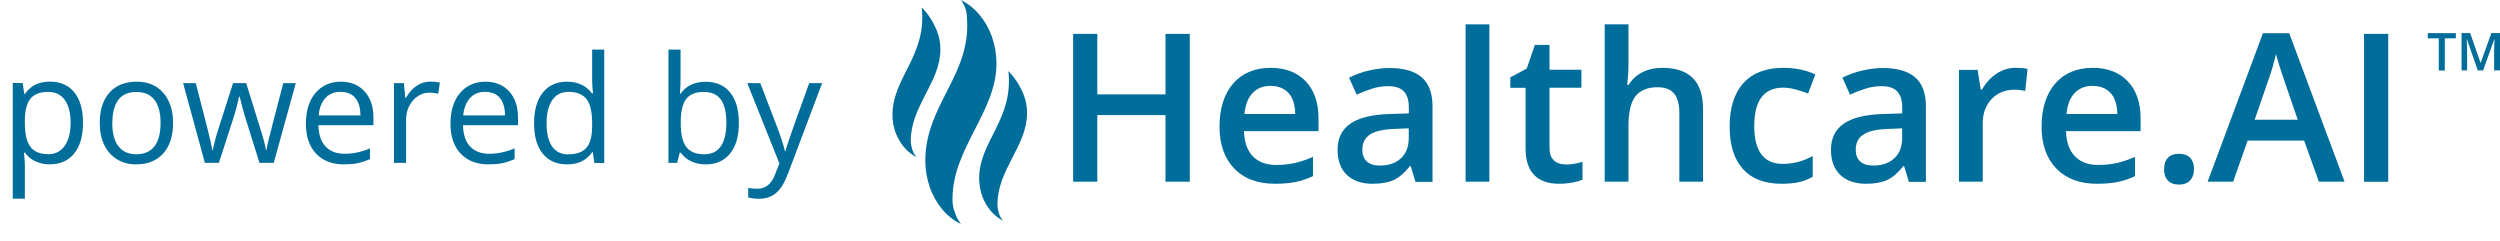
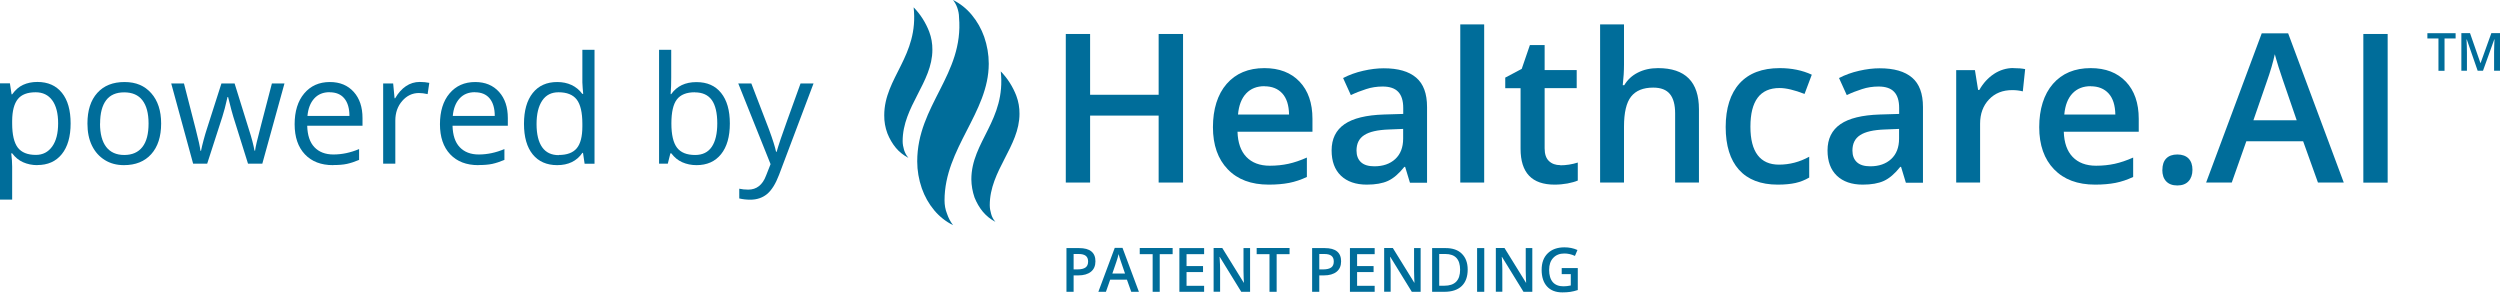
- <svg xmlns="http://www.w3.org/2000/svg" id="Layer_1" data-name="Layer 1" viewBox="0 0 301.74 28.99">
+ <svg xmlns="http://www.w3.org/2000/svg" id="Layer_1" data-name="Layer 1" viewBox="0 0 300.2 35.11">
  <defs>
    <style>
      .cls-1 {
        fill: #006d9a;
-       }
- 
-       .cls-2 {
-         isolation: isolate;
      }
    </style>
  </defs>
  <g id="Group_8" data-name="Group 8">
    <g id="Group_6" data-name="Group 6">
      <g id="catalyst-flame">
-         <path id="Path_185" data-name="Path 185" class="cls-1" d="m115.97,27.04c-.87-.43-1.63-1.04-2.25-1.78-.65-.78-1.15-1.67-1.49-2.64-.36-1.04-.55-2.13-.55-3.23,0-6.76,5.61-10.41,5.02-17.3,0-.39-.08-.78-.21-1.15-.12-.34-.29-.65-.51-.93.87.43,1.63,1.04,2.25,1.79.65.78,1.15,1.67,1.49,2.63.36,1.04.55,2.13.55,3.23,0,5.87-5.31,10.16-5.31,16.41,0,.55.09,1.1.3,1.61.16.49.41.95.72,1.36" />
-         <path id="Path_186" data-name="Path 186" class="cls-1" d="m121.07,26.65c-.57-.3-1.07-.7-1.49-1.19-.43-.52-.77-1.11-1.02-1.74-.24-.7-.37-1.43-.38-2.17,0-4.55,4.17-7.1,3.53-12.97.82.84,1.45,1.84,1.87,2.93.26.69.39,1.43.38,2.17,0,3.91-3.57,6.8-3.57,10.97,0,.36.07.72.17,1.06.09.35.27.67.51.94" />
-         <path id="Path_187" data-name="Path 187" class="cls-1" d="m110.61,18.96c-.57-.3-1.08-.7-1.49-1.19-.43-.52-.77-1.11-1.02-1.74-.26-.69-.39-1.43-.38-2.17,0-4.55,4.17-7.1,3.53-12.97.82.84,1.45,1.84,1.87,2.93.26.69.39,1.43.38,2.17,0,3.91-3.57,6.8-3.57,10.97,0,.36.07.72.17,1.06.11.34.28.66.51.93" />
+         <path id="Path_185" data-name="Path 185" class="cls-1" d="m114.43,27.03c-.87-.43-1.63-1.04-2.25-1.78-.65-.78-1.15-1.67-1.49-2.64-.36-1.04-.55-2.13-.55-3.23,0-6.76,5.61-10.41,5.02-17.3,0-.39-.08-.78-.21-1.15-.12-.34-.29-.65-.51-.93.87.43,1.63,1.04,2.25,1.79.65.78,1.15,1.67,1.49,2.63.36,1.04.55,2.13.55,3.23,0,5.87-5.31,10.16-5.31,16.41,0,.55.09,1.1.3,1.61.16.49.41.95.72,1.36" />
+         <path id="Path_186" data-name="Path 186" class="cls-1" d="m119.53,26.64c-.57-.3-1.07-.7-1.49-1.19-.43-.52-.77-1.11-1.02-1.74-.24-.7-.37-1.43-.38-2.17,0-4.55,4.17-7.1,3.53-12.97.82.84,1.45,1.84,1.87,2.93.26.69.39,1.43.38,2.17,0,3.91-3.57,6.8-3.57,10.97,0,.36.07.72.17,1.06.09.35.27.67.51.94" />
+         <path id="Path_187" data-name="Path 187" class="cls-1" d="m109.07,18.95c-.57-.3-1.08-.7-1.49-1.19-.43-.52-.77-1.11-1.02-1.74-.26-.69-.39-1.43-.38-2.17,0-4.55,4.17-7.1,3.53-12.97.82.84,1.45,1.84,1.87,2.93.26.69.39,1.43.38,2.17,0,3.91-3.57,6.8-3.57,10.97,0,.36.07.72.17,1.06.11.34.28.66.51.93" />
      </g>
-       <g id="powered_by" data-name="powered by" class="cls-2">
-         <g class="cls-2">
-           <path class="cls-1" d="m6.03,19.84c-.63,0-1.2-.12-1.72-.35s-.95-.59-1.31-1.07h-.11c.07.56.11,1.1.11,1.6v3.96h-1.46v-13.96h1.19l.2,1.32h.07c.38-.53.81-.91,1.31-1.14s1.07-.35,1.71-.35c1.28,0,2.26.44,2.96,1.31s1.04,2.1,1.04,3.67-.35,2.81-1.06,3.69c-.71.88-1.69,1.31-2.94,1.31Zm-.21-8.75c-.98,0-1.7.27-2.14.82s-.67,1.41-.68,2.6v.32c0,1.35.23,2.32.68,2.91.45.58,1.17.87,2.17.87.83,0,1.48-.34,1.96-1.01s.71-1.6.71-2.79-.24-2.12-.71-2.76c-.47-.64-1.14-.96-1.99-.96Z" />
-           <path class="cls-1" d="m20.89,14.84c0,1.57-.4,2.8-1.19,3.68-.79.88-1.88,1.32-3.28,1.32-.86,0-1.63-.2-2.29-.61s-1.18-.98-1.55-1.74-.54-1.64-.54-2.65c0-1.57.39-2.79,1.18-3.67s1.88-1.31,3.27-1.31,2.42.45,3.21,1.34,1.19,2.11,1.19,3.64Zm-7.34,0c0,1.23.25,2.17.74,2.81s1.22.97,2.17.97,1.68-.32,2.18-.96c.5-.64.74-1.58.74-2.82s-.25-2.15-.74-2.79-1.23-.95-2.19-.95-1.68.31-2.16.94-.73,1.56-.73,2.8Z" />
-           <path class="cls-1" d="m31.32,19.66l-1.77-5.65c-.11-.35-.32-1.13-.62-2.35h-.07c-.23,1.03-.44,1.82-.62,2.37l-1.82,5.63h-1.69l-2.63-9.63h1.53c.62,2.42,1.09,4.26,1.42,5.53s.51,2.12.56,2.56h.07c.06-.33.17-.77.31-1.3.14-.53.27-.95.37-1.26l1.77-5.53h1.58l1.72,5.53c.33,1.01.55,1.86.67,2.54h.07c.02-.21.09-.54.19-.98s.71-2.8,1.83-7.09h1.51l-2.66,9.63h-1.73Z" />
-           <path class="cls-1" d="m41.52,19.84c-1.42,0-2.55-.43-3.37-1.3s-1.23-2.07-1.23-3.61.38-2.79,1.15-3.7,1.79-1.37,3.08-1.37c1.21,0,2.16.4,2.87,1.19s1.05,1.84,1.05,3.14v.92h-6.64c.03,1.13.31,1.99.86,2.57s1.31.88,2.29.88c1.04,0,2.06-.22,3.08-.65v1.3c-.52.22-1,.38-1.46.48-.46.1-1.02.14-1.67.14Zm-.4-8.76c-.77,0-1.39.25-1.85.76s-.73,1.2-.81,2.09h5.04c0-.92-.21-1.62-.62-2.11-.41-.49-1-.73-1.76-.73Z" />
-           <path class="cls-1" d="m51.94,9.85c.43,0,.81.04,1.15.11l-.2,1.35c-.4-.09-.75-.13-1.05-.13-.78,0-1.45.32-2,.95s-.83,1.42-.83,2.36v5.17h-1.46v-9.63h1.2l.17,1.78h.07c.36-.63.79-1.11,1.29-1.45s1.06-.51,1.66-.51Z" />
-           <path class="cls-1" d="m58.97,19.84c-1.42,0-2.55-.43-3.37-1.3s-1.23-2.07-1.23-3.61.38-2.79,1.15-3.7,1.79-1.37,3.08-1.37c1.21,0,2.16.4,2.87,1.19s1.05,1.84,1.05,3.14v.92h-6.64c.03,1.13.31,1.99.86,2.57s1.31.88,2.29.88c1.04,0,2.06-.22,3.08-.65v1.3c-.52.22-1,.38-1.46.48-.46.1-1.02.14-1.67.14Zm-.4-8.76c-.77,0-1.39.25-1.85.76s-.73,1.2-.81,2.09h5.04c0-.92-.21-1.62-.62-2.11-.41-.49-1-.73-1.76-.73Z" />
-           <path class="cls-1" d="m71.55,18.37h-.08c-.67.98-1.68,1.47-3.02,1.47-1.26,0-2.24-.43-2.94-1.29s-1.05-2.09-1.05-3.67.35-2.82,1.05-3.7,1.68-1.32,2.94-1.32,2.31.47,3.01,1.42h.11l-.06-.69-.04-.68v-3.92h1.46v13.68h-1.19l-.19-1.29Zm-2.92.25c1,0,1.72-.27,2.17-.81.45-.54.67-1.42.67-2.62v-.31c0-1.37-.23-2.34-.68-2.92-.45-.58-1.18-.87-2.18-.87-.86,0-1.51.33-1.96,1-.45.67-.68,1.6-.68,2.82s.23,2.16.68,2.79,1.11.94,1.99.94Z" />
-           <path class="cls-1" d="m85.18,9.87c1.27,0,2.25.43,2.95,1.3s1.05,2.09,1.05,3.67-.35,2.81-1.06,3.69c-.71.88-1.69,1.31-2.94,1.31-.63,0-1.2-.12-1.72-.35s-.95-.59-1.31-1.07h-.11l-.31,1.24h-1.05V5.99h1.46v3.32c0,.74-.02,1.41-.07,2h.07c.68-.96,1.69-1.44,3.02-1.44Zm-.21,1.22c-1,0-1.71.29-2.15.86-.44.57-.66,1.53-.66,2.89s.23,2.32.68,2.91c.45.58,1.17.87,2.17.87.9,0,1.56-.33,2-.98.44-.65.66-1.59.66-2.82s-.22-2.19-.66-2.8-1.12-.92-2.04-.92Z" />
-           <path class="cls-1" d="m90.2,10.03h1.56l2.11,5.49c.46,1.25.75,2.16.86,2.72h.07c.08-.3.24-.81.48-1.53.24-.72,1.04-2.95,2.39-6.68h1.56l-4.14,10.97c-.41,1.08-.89,1.85-1.44,2.31-.55.45-1.22.68-2.02.68-.45,0-.88-.05-1.32-.15v-1.17c.32.07.68.11,1.08.11,1,0,1.72-.56,2.14-1.69l.54-1.37-3.88-9.69Z" />
+       <g id="powered_by" data-name="powered by">
+         <g>
+           <path class="cls-1" d="m4.49,19.83c-.63,0-1.2-.12-1.72-.35s-.95-.59-1.31-1.07h-.11c.07.56.11,1.1.11,1.6v3.96H0v-13.96h1.19l.2,1.32h.07c.38-.53.81-.91,1.31-1.14s1.07-.35,1.71-.35c1.28,0,2.26.44,2.96,1.31s1.04,2.1,1.04,3.67-.35,2.81-1.06,3.69c-.71.88-1.69,1.31-2.94,1.31h0Zm-.21-8.75c-.98,0-1.7.27-2.14.82s-.67,1.41-.68,2.6v.32c0,1.35.23,2.32.68,2.91.45.58,1.17.87,2.17.87.83,0,1.48-.34,1.96-1.01.48-.67.71-1.6.71-2.79s-.24-2.12-.71-2.76c-.47-.64-1.14-.96-1.99-.96Z" />
+           <path class="cls-1" d="m19.35,14.83c0,1.57-.4,2.8-1.19,3.68-.79.88-1.88,1.32-3.28,1.32-.86,0-1.63-.2-2.29-.61s-1.18-.98-1.55-1.74-.54-1.64-.54-2.65c0-1.57.39-2.79,1.18-3.67s1.88-1.31,3.27-1.31,2.42.45,3.21,1.34,1.19,2.11,1.19,3.64Zm-7.34,0c0,1.23.25,2.17.74,2.81s1.22.97,2.17.97,1.68-.32,2.18-.96.74-1.58.74-2.82-.25-2.15-.74-2.79-1.23-.95-2.19-.95-1.68.31-2.16.94-.73,1.56-.73,2.8h-.01Z" />
+           <path class="cls-1" d="m29.78,19.65l-1.77-5.65c-.11-.35-.32-1.13-.62-2.35h-.07c-.23,1.03-.44,1.82-.62,2.37l-1.82,5.63h-1.69l-2.63-9.63h1.53c.62,2.42,1.09,4.26,1.42,5.53.33,1.27.51,2.12.56,2.56h.07c.06-.33.17-.77.31-1.3.14-.53.27-.95.37-1.26l1.77-5.53h1.58l1.72,5.53c.33,1.01.55,1.86.67,2.54h.07c.02-.21.09-.54.19-.98s.71-2.8,1.83-7.09h1.51l-2.66,9.63h-1.73.01Z" />
+           <path class="cls-1" d="m39.98,19.83c-1.42,0-2.55-.43-3.37-1.3s-1.23-2.07-1.23-3.61.38-2.79,1.15-3.7,1.79-1.37,3.08-1.37c1.21,0,2.16.4,2.87,1.19s1.05,1.84,1.05,3.14v.92h-6.64c.03,1.13.31,1.99.86,2.57s1.31.88,2.29.88c1.04,0,2.06-.22,3.08-.65v1.3c-.52.22-1,.38-1.46.48s-1.02.14-1.67.14h-.01Zm-.4-8.76c-.77,0-1.39.25-1.85.76s-.73,1.2-.81,2.09h5.04c0-.92-.21-1.62-.62-2.11s-1-.73-1.76-.73h0Z" />
+           <path class="cls-1" d="m50.4,9.84c.43,0,.81.04,1.15.11l-.2,1.35c-.4-.09-.75-.13-1.05-.13-.78,0-1.45.32-2,.95s-.83,1.42-.83,2.36v5.17h-1.46v-9.63h1.2l.17,1.78h.07c.36-.63.79-1.11,1.29-1.45s1.06-.51,1.66-.51Z" />
+           <path class="cls-1" d="m57.43,19.83c-1.42,0-2.55-.43-3.37-1.3s-1.23-2.07-1.23-3.61.38-2.79,1.15-3.7,1.79-1.37,3.08-1.37c1.21,0,2.16.4,2.87,1.19s1.05,1.84,1.05,3.14v.92h-6.64c.03,1.13.31,1.99.86,2.57s1.31.88,2.29.88c1.04,0,2.06-.22,3.08-.65v1.3c-.52.22-1,.38-1.46.48s-1.02.14-1.67.14h-.01Zm-.4-8.76c-.77,0-1.39.25-1.85.76s-.73,1.2-.81,2.09h5.04c0-.92-.21-1.62-.62-2.11s-1-.73-1.76-.73h0Z" />
+           <path class="cls-1" d="m70.01,18.36h-.08c-.67.98-1.68,1.47-3.02,1.47-1.26,0-2.24-.43-2.94-1.29s-1.05-2.09-1.05-3.67.35-2.82,1.05-3.7,1.68-1.32,2.94-1.32,2.31.47,3.01,1.42h.11l-.06-.69-.04-.68v-3.92h1.46v13.68h-1.19l-.19-1.29h0Zm-2.92.25c1,0,1.72-.27,2.17-.81.45-.54.67-1.42.67-2.62v-.31c0-1.37-.23-2.34-.68-2.92s-1.18-.87-2.18-.87c-.86,0-1.51.33-1.96,1s-.68,1.6-.68,2.82.23,2.16.68,2.79,1.11.94,1.99.94v-.02Z" />
+           <path class="cls-1" d="m83.64,9.86c1.27,0,2.25.43,2.95,1.3s1.05,2.09,1.05,3.67-.35,2.81-1.06,3.69c-.71.88-1.69,1.31-2.94,1.31-.63,0-1.2-.12-1.72-.35s-.95-.59-1.31-1.07h-.11l-.31,1.24h-1.05V5.98h1.46v3.32c0,.74-.02,1.41-.07,2h.07c.68-.96,1.69-1.44,3.02-1.44h.02Zm-.21,1.22c-1,0-1.71.29-2.15.86s-.66,1.53-.66,2.89.23,2.32.68,2.91c.45.58,1.17.87,2.17.87.9,0,1.56-.33,2-.98s.66-1.59.66-2.82-.22-2.19-.66-2.8-1.12-.92-2.04-.92h0Z" />
+           <path class="cls-1" d="m88.66,10.02h1.56l2.11,5.49c.46,1.25.75,2.16.86,2.72h.07c.08-.3.24-.81.48-1.53.24-.72,1.04-2.95,2.39-6.68h1.56l-4.14,10.97c-.41,1.08-.89,1.85-1.44,2.31-.55.45-1.22.68-2.02.68-.45,0-.88-.05-1.32-.15v-1.17c.32.07.68.11,1.08.11,1,0,1.72-.56,2.14-1.69l.54-1.37-3.88-9.69h0Z" />
        </g>
      </g>
-       <g id="Healthcare.AI" class="cls-2">
-         <g class="cls-2">
-           <path class="cls-1" d="m143.6,21.93h-2.93v-8.04h-8.23v8.04h-2.92V4.09h2.92v7.3h8.23v-7.3h2.93v17.85Z" />
-           <path class="cls-1" d="m153.89,22.18c-2.1,0-3.74-.61-4.92-1.84-1.18-1.22-1.78-2.91-1.78-5.06s.55-3.94,1.65-5.2c1.1-1.26,2.61-1.89,4.53-1.89,1.78,0,3.19.54,4.22,1.62,1.03,1.08,1.55,2.57,1.55,4.47v1.55h-9c.04,1.31.39,2.32,1.06,3.02.67.7,1.61,1.06,2.82,1.06.8,0,1.54-.08,2.23-.23s1.43-.4,2.22-.75v2.33c-.7.33-1.41.57-2.12.71-.72.14-1.53.21-2.45.21Zm-.52-11.82c-.91,0-1.64.29-2.19.87-.55.58-.88,1.42-.98,2.53h6.13c-.02-1.12-.29-1.96-.81-2.53-.52-.57-1.24-.86-2.15-.86Z" />
-           <path class="cls-1" d="m170.84,21.93l-.57-1.88h-.1c-.65.82-1.31,1.38-1.96,1.68s-1.51.45-2.54.45c-1.33,0-2.36-.36-3.11-1.07-.75-.72-1.12-1.73-1.12-3.04,0-1.39.52-2.44,1.55-3.15,1.03-.71,2.61-1.09,4.72-1.16l2.33-.07v-.72c0-.86-.2-1.51-.6-1.93-.4-.43-1.03-.64-1.87-.64-.69,0-1.36.1-1.99.31-.63.2-1.25.44-1.83.72l-.93-2.05c.73-.38,1.53-.67,2.41-.87.87-.2,1.69-.3,2.47-.3,1.72,0,3.01.37,3.89,1.12s1.31,1.92,1.31,3.53v9.09h-2.05Zm-4.27-1.95c1.04,0,1.88-.29,2.51-.87.63-.58.95-1.4.95-2.45v-1.17l-1.73.07c-1.35.05-2.33.27-2.95.68-.62.4-.92,1.02-.92,1.85,0,.6.18,1.07.54,1.4.36.33.89.49,1.61.49Z" />
-           <path class="cls-1" d="m179.76,21.93h-2.87V2.94h2.87v18.99Z" />
-           <path class="cls-1" d="m188.9,19.86c.7,0,1.4-.11,2.1-.33v2.16c-.32.14-.73.25-1.23.35-.5.09-1.02.14-1.56.14-2.72,0-4.08-1.43-4.08-4.3v-7.28h-1.84v-1.27l1.98-1.05.98-2.86h1.77v3h3.85v2.17h-3.85v7.23c0,.69.17,1.2.52,1.53.35.33.8.49,1.36.49Z" />
-           <path class="cls-1" d="m205.57,21.93h-2.88v-8.3c0-1.04-.21-1.82-.63-2.33-.42-.51-1.08-.77-2-.77-1.21,0-2.09.36-2.66,1.08-.57.72-.85,1.93-.85,3.62v6.7h-2.87V2.94h2.87v4.82c0,.77-.05,1.6-.15,2.48h.18c.39-.65.93-1.16,1.63-1.51.7-.36,1.51-.54,2.43-.54,3.27,0,4.91,1.65,4.91,4.94v8.8Z" />
-           <path class="cls-1" d="m215.01,22.18c-2.04,0-3.59-.6-4.66-1.79-1.06-1.19-1.59-2.9-1.59-5.13s.56-4.02,1.67-5.24c1.11-1.22,2.72-1.83,4.82-1.83,1.42,0,2.71.26,3.85.79l-.87,2.31c-1.21-.47-2.21-.71-3-.71-2.34,0-3.5,1.55-3.5,4.65,0,1.51.29,2.65.87,3.41.58.76,1.43,1.14,2.56,1.14,1.28,0,2.49-.32,3.63-.95v2.5c-.51.3-1.06.52-1.64.65-.58.13-1.29.2-2.12.2Z" />
-           <path class="cls-1" d="m230.39,21.93l-.57-1.88h-.1c-.65.82-1.31,1.38-1.96,1.68s-1.51.45-2.54.45c-1.33,0-2.36-.36-3.11-1.07-.75-.72-1.12-1.73-1.12-3.04,0-1.39.52-2.44,1.55-3.15,1.03-.71,2.61-1.09,4.72-1.16l2.33-.07v-.72c0-.86-.2-1.51-.6-1.93-.4-.43-1.03-.64-1.87-.64-.69,0-1.36.1-1.99.31-.63.2-1.25.44-1.83.72l-.93-2.05c.73-.38,1.53-.67,2.41-.87.87-.2,1.69-.3,2.47-.3,1.72,0,3.01.37,3.89,1.12s1.31,1.92,1.31,3.53v9.09h-2.05Zm-4.27-1.95c1.04,0,1.88-.29,2.51-.87.63-.58.95-1.4.95-2.45v-1.17l-1.73.07c-1.35.05-2.33.27-2.95.68-.62.4-.92,1.02-.92,1.85,0,.6.18,1.07.54,1.4.36.33.89.49,1.61.49Z" />
-           <path class="cls-1" d="m243.29,8.19c.58,0,1.05.04,1.43.12l-.28,2.67c-.41-.1-.83-.15-1.27-.15-1.15,0-2.08.37-2.79,1.12-.71.75-1.07,1.72-1.07,2.92v7.06h-2.87v-13.5h2.25l.38,2.38h.15c.45-.8,1.03-1.44,1.75-1.92.72-.47,1.5-.71,2.33-.71Z" />
-           <path class="cls-1" d="m253.12,22.18c-2.1,0-3.74-.61-4.93-1.84-1.18-1.22-1.78-2.91-1.78-5.06s.55-3.94,1.65-5.2c1.1-1.26,2.61-1.89,4.53-1.89,1.78,0,3.19.54,4.22,1.62,1.03,1.08,1.55,2.57,1.55,4.47v1.55h-9c.04,1.31.39,2.32,1.06,3.02.67.7,1.61,1.06,2.82,1.06.8,0,1.54-.08,2.23-.23.69-.15,1.43-.4,2.22-.75v2.33c-.7.33-1.41.57-2.12.71-.72.14-1.53.21-2.45.21Zm-.53-11.82c-.91,0-1.64.29-2.19.87-.55.58-.88,1.42-.98,2.53h6.13c-.02-1.12-.29-1.96-.81-2.53-.52-.57-1.24-.86-2.15-.86Z" />
-           <path class="cls-1" d="m261.2,20.41c0-.59.15-1.05.46-1.37.31-.32.76-.48,1.34-.48s1.04.17,1.35.49c.31.33.46.78.46,1.35s-.16,1.04-.47,1.37c-.31.34-.76.51-1.35.51s-1.03-.17-1.34-.5c-.31-.33-.46-.79-.46-1.38Z" />
-           <path class="cls-1" d="m279.88,21.93l-1.78-4.96h-6.82l-1.75,4.96h-3.08l6.68-17.92h3.17l6.68,17.92h-3.1Zm-2.55-7.47l-1.67-4.86c-.12-.33-.29-.84-.51-1.54s-.36-1.21-.45-1.54c-.22,1-.54,2.1-.96,3.28l-1.61,4.65h5.2Z" />
-           <path class="cls-1" d="m285.33,21.93V4.09h2.92v17.85h-2.92Z" />
+       <g id="Healthcare.AI">
+         <g>
+           <path class="cls-1" d="m142.06,21.92h-2.93v-8.04h-8.23v8.04h-2.92V4.08h2.92v7.3h8.23v-7.3h2.93v17.85h0Z" />
+           <path class="cls-1" d="m152.35,22.17c-2.1,0-3.74-.61-4.92-1.84-1.18-1.22-1.78-2.91-1.78-5.06s.55-3.94,1.65-5.2c1.1-1.26,2.61-1.89,4.53-1.89,1.78,0,3.19.54,4.22,1.62s1.55,2.57,1.55,4.47v1.55h-9c.04,1.31.39,2.32,1.06,3.02.67.7,1.61,1.06,2.82,1.06.8,0,1.54-.08,2.23-.23s1.43-.4,2.22-.75v2.33c-.7.33-1.41.57-2.12.71-.72.14-1.53.21-2.45.21h-.01Zm-.52-11.82c-.91,0-1.64.29-2.19.87s-.88,1.42-.98,2.53h6.13c-.02-1.12-.29-1.96-.81-2.53s-1.24-.86-2.15-.86h0Z" />
+           <path class="cls-1" d="m169.3,21.92l-.57-1.88h-.1c-.65.82-1.31,1.38-1.96,1.68s-1.51.45-2.54.45c-1.33,0-2.36-.36-3.11-1.07-.75-.72-1.12-1.73-1.12-3.04,0-1.39.52-2.44,1.55-3.15,1.03-.71,2.61-1.09,4.72-1.16l2.33-.07v-.72c0-.86-.2-1.51-.6-1.93-.4-.43-1.03-.64-1.87-.64-.69,0-1.36.1-1.99.31-.63.2-1.25.44-1.83.72l-.93-2.05c.73-.38,1.53-.67,2.41-.87.87-.2,1.69-.3,2.47-.3,1.72,0,3.01.37,3.89,1.12s1.31,1.92,1.31,3.53v9.09h-2.05v-.02Zm-4.27-1.95c1.04,0,1.88-.29,2.51-.87.63-.58.95-1.4.95-2.45v-1.17l-1.73.07c-1.35.05-2.33.27-2.95.68-.62.4-.92,1.02-.92,1.85,0,.6.18,1.07.54,1.4s.89.49,1.61.49h0Z" />
+           <path class="cls-1" d="m178.22,21.92h-2.87V2.93h2.87v18.99Z" />
+           <path class="cls-1" d="m187.36,19.85c.7,0,1.4-.11,2.1-.33v2.16c-.32.14-.73.25-1.23.35-.5.09-1.02.14-1.56.14-2.72,0-4.08-1.43-4.08-4.3v-7.28h-1.84v-1.27l1.98-1.05.98-2.86h1.77v3h3.85v2.17h-3.85v7.23c0,.69.17,1.2.52,1.53s.8.49,1.36.49v.02Z" />
+           <path class="cls-1" d="m204.03,21.92h-2.88v-8.3c0-1.04-.21-1.82-.63-2.33s-1.08-.77-2-.77c-1.21,0-2.09.36-2.66,1.08s-.85,1.93-.85,3.62v6.7h-2.87V2.93h2.87v4.82c0,.77-.05,1.6-.15,2.48h.18c.39-.65.93-1.16,1.63-1.51.7-.36,1.51-.54,2.43-.54,3.27,0,4.91,1.65,4.91,4.94v8.8h.02Z" />
+           <path class="cls-1" d="m213.47,22.17c-2.04,0-3.59-.6-4.66-1.79-1.06-1.19-1.59-2.9-1.59-5.13s.56-4.02,1.67-5.24,2.72-1.83,4.82-1.83c1.42,0,2.71.26,3.85.79l-.87,2.31c-1.21-.47-2.21-.71-3-.71-2.34,0-3.5,1.55-3.5,4.65,0,1.51.29,2.65.87,3.41s1.43,1.14,2.56,1.14c1.28,0,2.49-.32,3.63-.95v2.5c-.51.3-1.06.52-1.64.65s-1.29.2-2.12.2h-.02Z" />
+           <path class="cls-1" d="m228.85,21.92l-.57-1.88h-.1c-.65.82-1.31,1.38-1.96,1.68s-1.51.45-2.54.45c-1.33,0-2.36-.36-3.11-1.07-.75-.72-1.12-1.73-1.12-3.04,0-1.39.52-2.44,1.55-3.15,1.03-.71,2.61-1.09,4.72-1.16l2.33-.07v-.72c0-.86-.2-1.51-.6-1.93-.4-.43-1.03-.64-1.87-.64-.69,0-1.36.1-1.99.31-.63.2-1.25.44-1.83.72l-.93-2.05c.73-.38,1.53-.67,2.41-.87.87-.2,1.69-.3,2.47-.3,1.72,0,3.01.37,3.89,1.12s1.31,1.92,1.31,3.53v9.09h-2.05v-.02Zm-4.27-1.95c1.04,0,1.88-.29,2.51-.87.63-.58.95-1.4.95-2.45v-1.17l-1.73.07c-1.35.05-2.33.27-2.95.68-.62.4-.92,1.02-.92,1.85,0,.6.18,1.07.54,1.4s.89.49,1.61.49h0Z" />
+           <path class="cls-1" d="m241.75,8.18c.58,0,1.05.04,1.43.12l-.28,2.67c-.41-.1-.83-.15-1.27-.15-1.15,0-2.08.37-2.79,1.12-.71.75-1.07,1.72-1.07,2.92v7.06h-2.87v-13.5h2.25l.38,2.38h.15c.45-.8,1.03-1.44,1.75-1.92.72-.47,1.5-.71,2.33-.71h0Z" />
+           <path class="cls-1" d="m251.58,22.17c-2.1,0-3.74-.61-4.93-1.84-1.18-1.22-1.78-2.91-1.78-5.06s.55-3.94,1.65-5.2c1.1-1.26,2.61-1.89,4.53-1.89,1.78,0,3.19.54,4.22,1.62s1.55,2.57,1.55,4.47v1.55h-9c.04,1.31.39,2.32,1.06,3.02.67.7,1.61,1.06,2.82,1.06.8,0,1.54-.08,2.23-.23.69-.15,1.43-.4,2.22-.75v2.33c-.7.33-1.41.57-2.12.71-.72.14-1.53.21-2.45.21h0Zm-.53-11.82c-.91,0-1.64.29-2.19.87s-.88,1.42-.98,2.53h6.13c-.02-1.12-.29-1.96-.81-2.53s-1.24-.86-2.15-.86h0Z" />
+           <path class="cls-1" d="m259.66,20.4c0-.59.15-1.05.46-1.37.31-.32.76-.48,1.34-.48s1.04.17,1.35.49c.31.33.46.78.46,1.35s-.16,1.04-.47,1.37c-.31.34-.76.51-1.35.51s-1.03-.17-1.34-.5-.46-.79-.46-1.38h.01Z" />
+           <path class="cls-1" d="m278.34,21.92l-1.78-4.96h-6.82l-1.75,4.96h-3.08l6.68-17.92h3.17l6.68,17.92h-3.1Zm-2.55-7.47l-1.67-4.86c-.12-.33-.29-.84-.51-1.54s-.36-1.21-.45-1.54c-.22,1-.54,2.1-.96,3.28l-1.61,4.65h5.2Z" />
+           <path class="cls-1" d="m283.79,21.92V4.08h2.92v17.85h-2.92Z" />
        </g>
      </g>
-       <path id="Path_199" data-name="Path 199" class="cls-1" d="m295.09,8.51h-.74v-3.88h-1.33v-.63h3.39v.63h-1.33v3.88Zm3.97,0l-1.31-3.77h-.03c.03.56.05,1.08.05,1.57v2.19h-.67v-4.51h1.04l1.25,3.59h.02l1.29-3.59h1.04v4.51h-.71v-2.23c0-.22,0-.52.02-.88.01-.36.02-.58.03-.65h-.03l-1.35,3.76h-.65Z" />
+       <path id="Path_199" data-name="Path 199" class="cls-1" d="m293.55,8.5h-.74v-3.88h-1.33v-.63h3.39v.63h-1.33v3.88h0Zm3.97,0l-1.31-3.77h-.03c.03.56.05,1.08.05,1.57v2.19h-.67V3.98h1.04l1.25,3.59h.02l1.29-3.59h1.04v4.51h-.71v-2.23c0-.22,0-.52.02-.88.01-.36.02-.58.03-.65h-.03l-1.35,3.76h-.65.01Z" />
    </g>
  </g>
+   <g>
+     <path class="cls-1" d="m131.54,31.37c0,.55-.18.97-.54,1.26-.36.29-.87.44-1.53.44h-.55v1.97h-.86v-5.25h1.51c.66,0,1.15.13,1.48.4.33.27.49.66.49,1.19Zm-2.62.98h.46c.44,0,.76-.08.97-.23s.31-.39.31-.72c0-.3-.09-.53-.28-.68s-.47-.22-.86-.22h-.6v1.85Z" />
+     <path class="cls-1" d="m135.84,35.04l-.52-1.46h-2.01l-.51,1.46h-.91l1.97-5.28h.93l1.97,5.28h-.91Zm-.75-2.2l-.49-1.43c-.04-.1-.09-.25-.15-.45-.06-.21-.11-.36-.13-.45-.06.29-.16.62-.28.97l-.47,1.37h1.53Z" />
+     <path class="cls-1" d="m139.27,35.04h-.86v-4.52h-1.55v-.74h3.95v.74h-1.55v4.52Z" />
+     <path class="cls-1" d="m144.59,35.04h-2.97v-5.25h2.97v.73h-2.11v1.43h1.98v.72h-1.98v1.65h2.11v.73Z" />
+     <path class="cls-1" d="m150.1,35.04h-1.05l-2.58-4.19h-.03l.02.23c.03.45.05.85.05,1.22v2.73h-.78v-5.25h1.04l2.58,4.17h.02c0-.06-.01-.26-.03-.6s-.02-.62-.02-.81v-2.75h.79v5.25Z" />
+     <path class="cls-1" d="m153.3,35.04h-.86v-4.52h-1.54v-.74h3.95v.74h-1.55v4.52Z" />
+     <path class="cls-1" d="m161.04,31.37c0,.55-.18.97-.54,1.26-.36.29-.87.44-1.53.44h-.55v1.97h-.86v-5.25h1.51c.66,0,1.15.13,1.48.4.33.27.49.66.49,1.19Zm-2.62.98h.46c.44,0,.76-.08.97-.23.21-.15.31-.39.31-.72,0-.3-.09-.53-.28-.68s-.47-.22-.86-.22h-.6v1.85Z" />
+     <path class="cls-1" d="m165.07,35.04h-2.97v-5.25h2.97v.73h-2.11v1.43h1.98v.72h-1.98v1.65h2.11v.73Z" />
+     <path class="cls-1" d="m170.58,35.04h-1.05l-2.58-4.19h-.03l.02.23c.03.45.05.85.05,1.22v2.73h-.78v-5.25h1.04l2.58,4.17h.02c0-.06-.01-.26-.03-.6s-.02-.62-.02-.81v-2.75h.79v5.25Z" />
+     <path class="cls-1" d="m176.24,32.36c0,.87-.24,1.53-.72,1.99-.48.46-1.18.69-2.08.69h-1.47v-5.25h1.62c.84,0,1.49.22,1.95.68s.7,1.08.7,1.9Zm-.91.03c0-1.26-.59-1.89-1.77-1.89h-.74v3.81h.61c1.27,0,1.9-.64,1.9-1.93Z" />
+     <path class="cls-1" d="m177.37,35.04v-5.25h.86v5.25h-.86Z" />
+     <path class="cls-1" d="m183.99,35.04h-1.05l-2.58-4.19h-.03l.02.23c.03.45.05.85.05,1.22v2.73h-.78v-5.25h1.04l2.58,4.17h.02c0-.06-.01-.26-.03-.6s-.02-.62-.02-.81v-2.75h.79v5.25Z" />
+     <path class="cls-1" d="m187.53,32.19h1.93v2.64c-.32.1-.62.18-.91.22-.29.04-.61.06-.94.06-.8,0-1.41-.24-1.84-.71-.43-.47-.65-1.13-.65-1.99s.24-1.51.73-1.99c.49-.48,1.16-.72,2.01-.72.55,0,1.07.1,1.56.32l-.3.71c-.43-.2-.85-.29-1.28-.29-.56,0-1,.18-1.33.53-.33.35-.49.83-.49,1.44,0,.64.15,1.13.44,1.47.29.33.72.5,1.27.5.28,0,.58-.03.89-.1v-1.36h-1.09v-.74Z" />
+   </g>
</svg>
